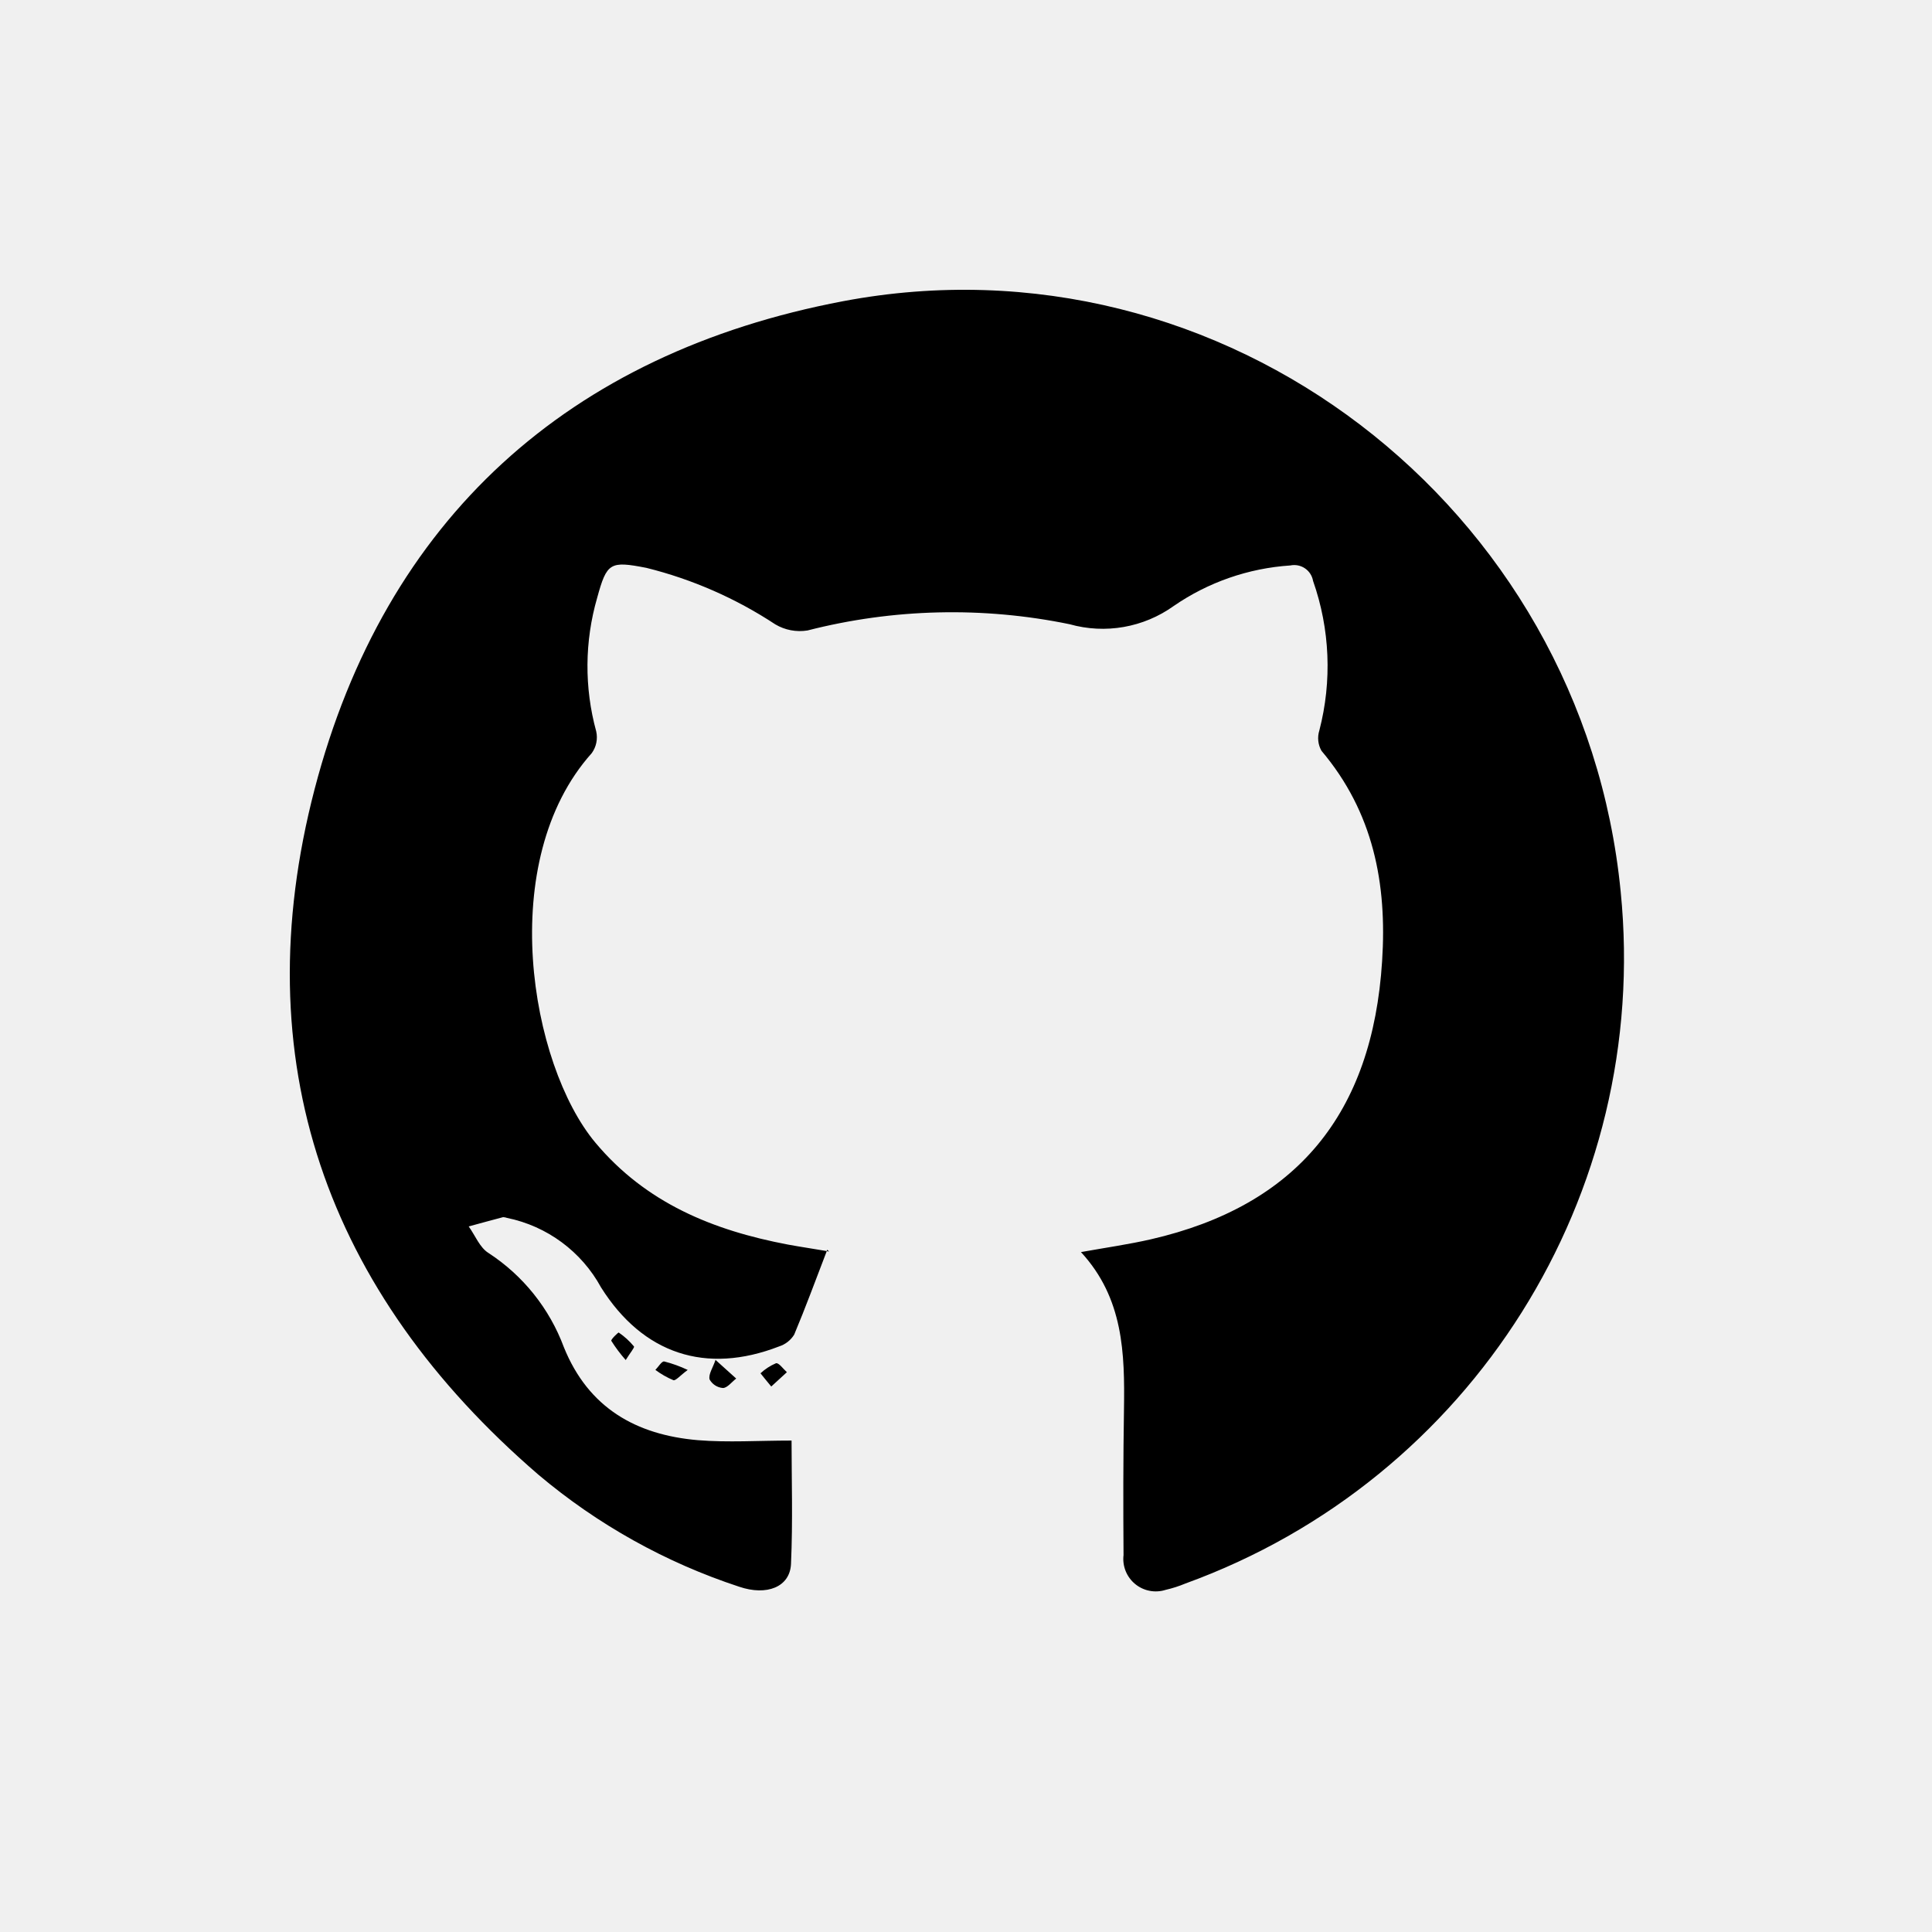
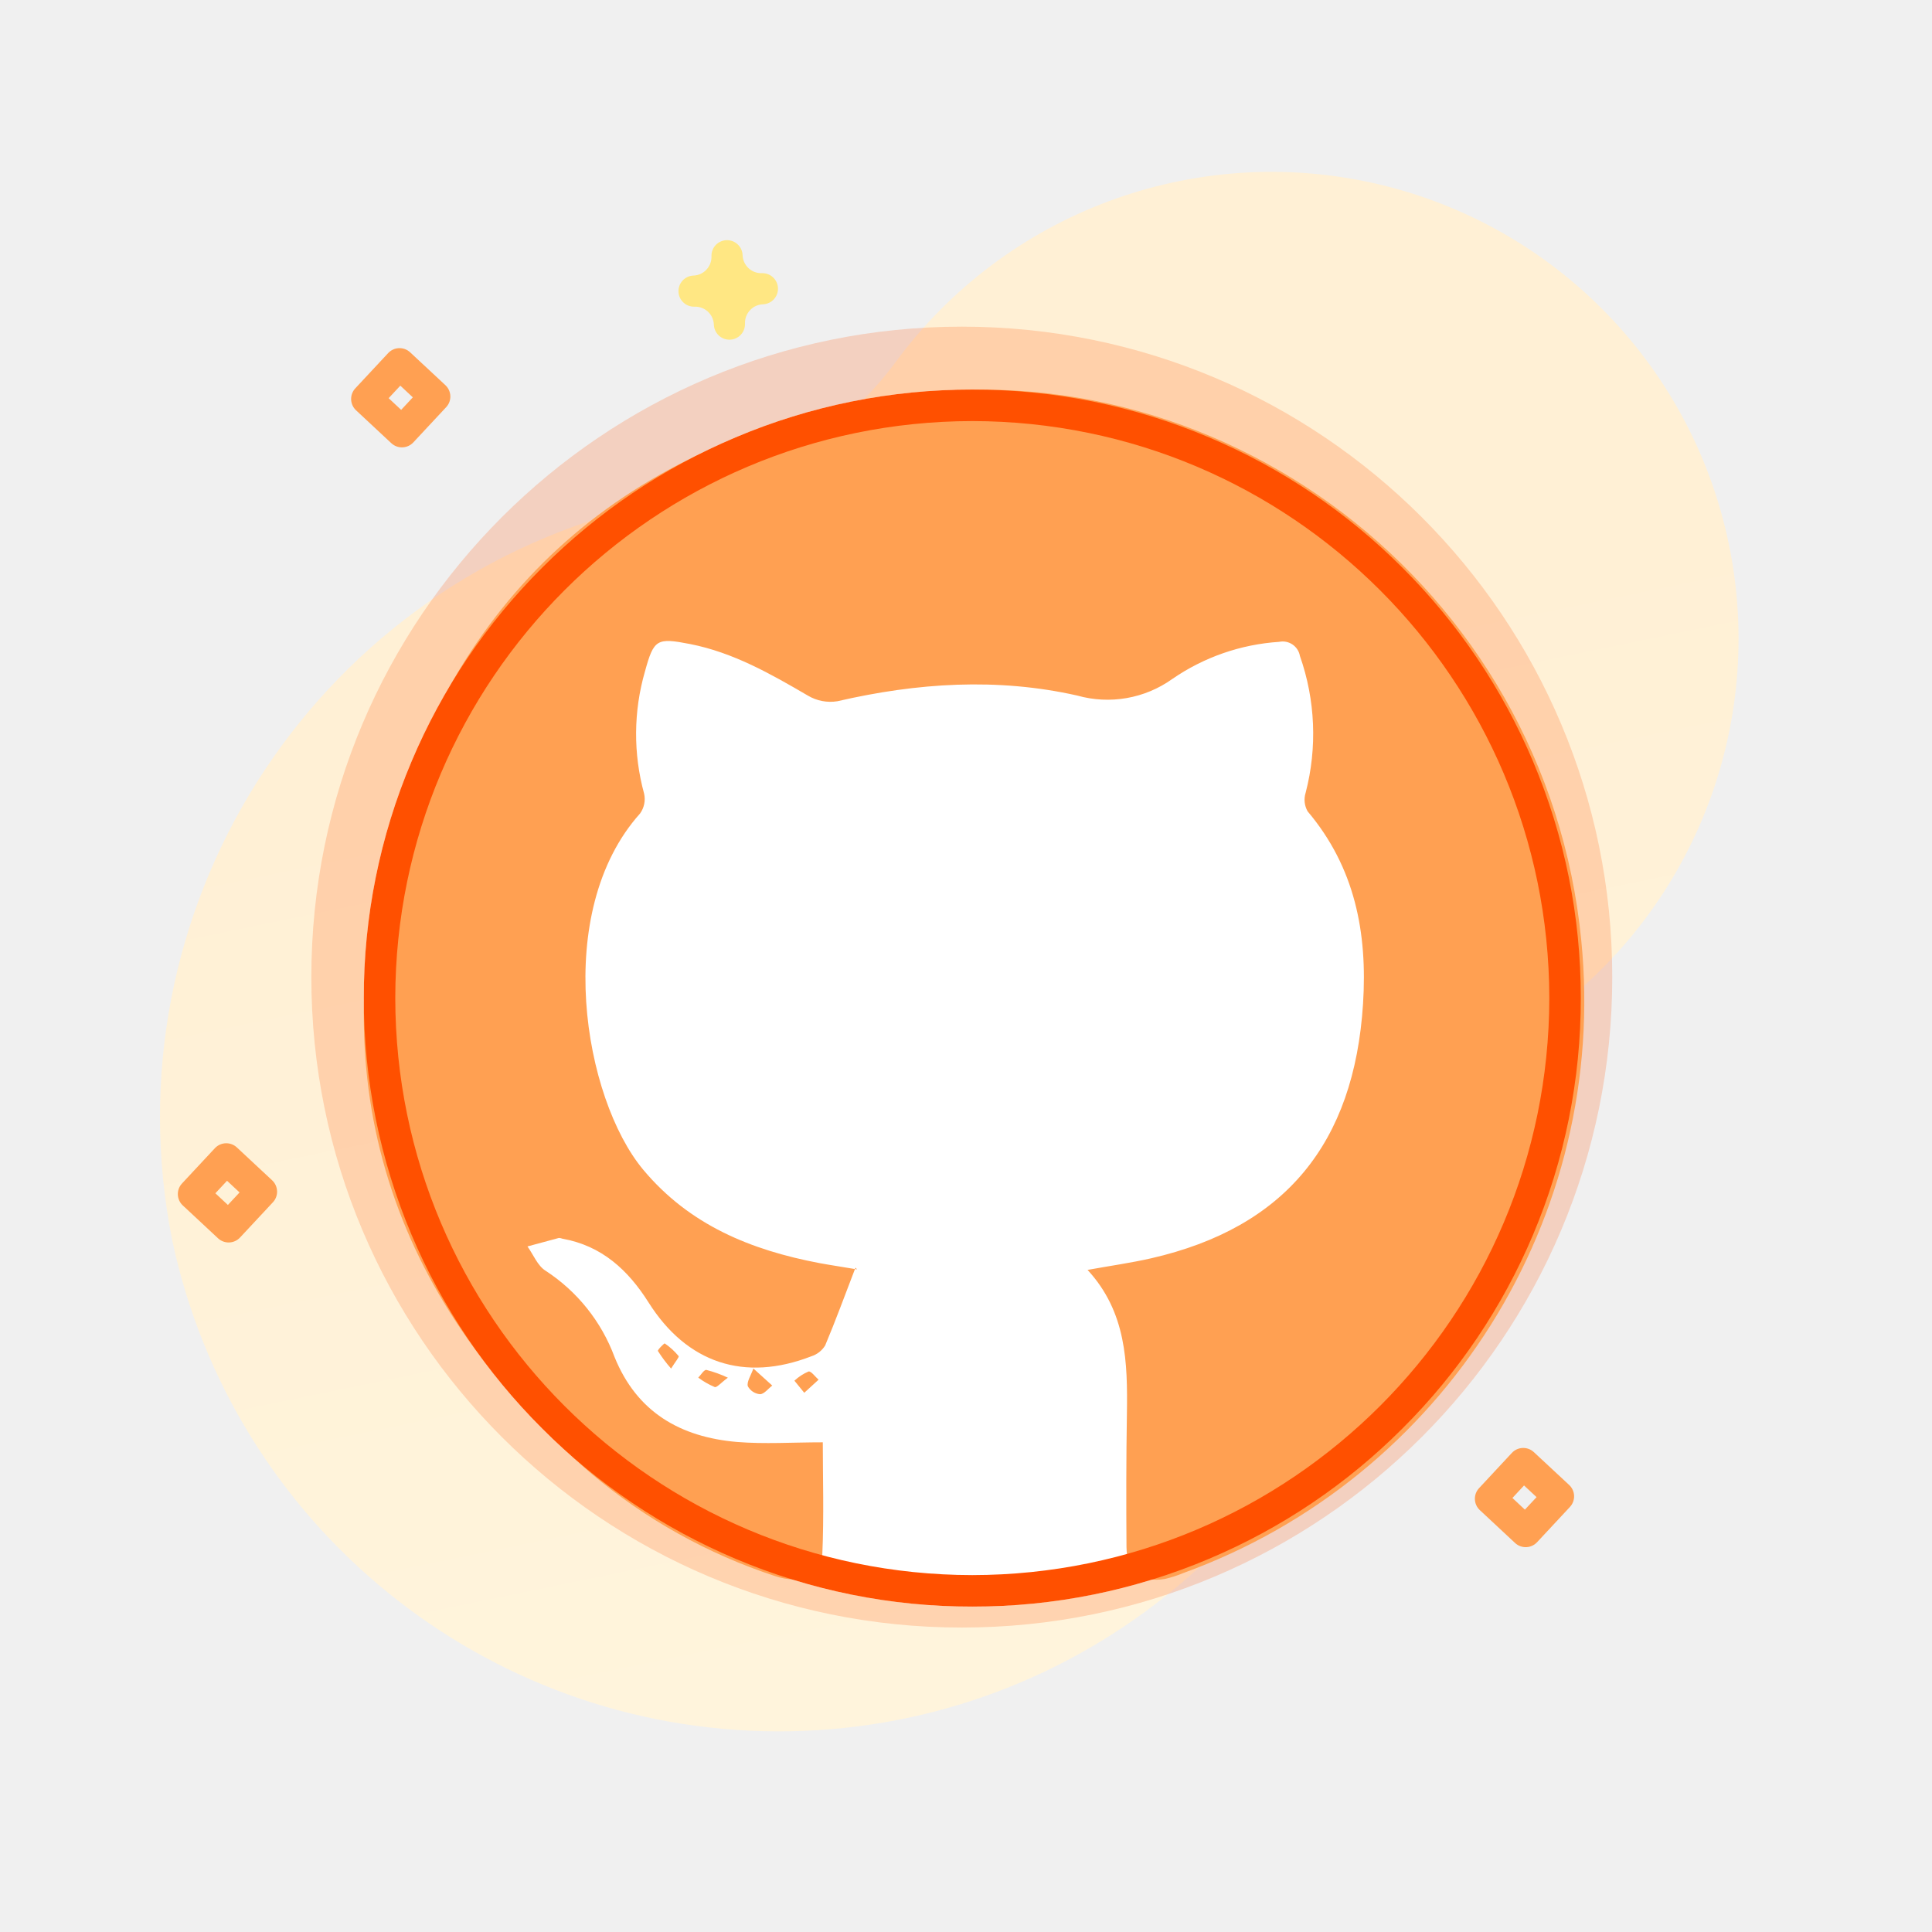
- <svg xmlns="http://www.w3.org/2000/svg" version="1.1" id="github-logo" class="icon" width="100" height="100" viewBox="-15 -15 100 100">
-   <g id="github" transform="translate(69 -11.438)">
-     <path id="Path_130" d="M46.357,67.4a6.325,6.325,0,0,1-1.021.328,1.68,1.68,0,0,1-2.182-1.8c-.018-2.516-.018-5.029.023-7.545.043-2.894-.023-5.75-2.227-8.137,1.31-.235,2.475-.4,3.615-.661,7.551-1.734,11.473-6.5,11.973-14.4C56.8,31.162,56.078,27.47,53.4,24.3a1.323,1.323,0,0,1-.111-1.054,13.265,13.265,0,0,0-.325-7.74.989.989,0,0,0-1.177-.8,12.025,12.025,0,0,0-6.039,2.1,6.311,6.311,0,0,1-5.384.942,30.161,30.161,0,0,0-13.569.323,2.487,2.487,0,0,1-1.664-.315,21.59,21.59,0,0,0-6.671-2.925c-1.887-.368-2.051-.274-2.551,1.55a12.756,12.756,0,0,0-.049,6.913,1.4,1.4,0,0,1-.229,1.124c-5,5.578-3.189,16.118.18,20.156,2.62,3.136,6.1,4.548,9.963,5.281.675.125,1.345.221,2.02.338-.579,1.505-1.1,2.927-1.687,4.325a1.425,1.425,0,0,1-.78.61c-3.789,1.47-7.046.389-9.215-3.05a7.178,7.178,0,0,0-4.864-3.6.683.683,0,0,0-.207-.041c-.6.156-1.187.321-1.781.481.334.465.571,1.091,1.019,1.371a9.96,9.96,0,0,1,3.908,4.884c1.269,3.136,3.732,4.534,6.933,4.808,1.562.127,3.14.02,4.851.02,0,1.947.07,4.17-.029,6.384-.051,1.193-1.249,1.67-2.684,1.181a31.213,31.213,0,0,1-10.384-5.793C1.869,52.293-2.373,40.308,1.285,26.28,4.931,12.3,14.435,3.719,28.645,1.027c19.663-3.719,38.29,10.6,40.241,30.561A34.45,34.45,0,0,1,46.357,67.4ZM27.82,50.123l-.031.074.108.018C27.924,50.216,27.947,50.265,27.82,50.123Zm-8.9,6.219a4.425,4.425,0,0,0,.933.534c.121.039.346-.237.743-.53a6.724,6.724,0,0,0-1.218-.44C19.249,55.89,19.076,56.189,18.924,56.342Zm2.8.481a.868.868,0,0,0,.694.458c.233,0,.459-.313.692-.489-.211-.194-.422-.381-1.071-.966C21.9,56.232,21.667,56.561,21.726,56.823ZM25.163,56a2.753,2.753,0,0,0-.8.52c.154.2.309.377.557.684.342-.313.575-.53.809-.741C25.536,56.289,25.308,55.961,25.163,56Zm-8.521-1.159a7.713,7.713,0,0,0,.745.993c.225-.368.469-.649.426-.706a3.776,3.776,0,0,0-.788-.718C17.006,54.391,16.609,54.77,16.642,54.836Z" transform="translate(-69 11)" />
+ <svg xmlns="http://www.w3.org/2000/svg" id="github" class="icon" width="100" height="100" viewBox="0 0 184.155 167.949">
+   <defs>
+     <linearGradient id="linear-gradient" x1="0.292" y1="0.5" x2="2.192" y2="0.5" gradientUnits="objectBoundingBox">
+       <stop offset="0" stop-color="#fff0d5" />
+       <stop offset="0.001" stop-color="#fff0d5" />
+       <stop offset="0.511" stop-color="#fff6df" />
+       <stop offset="1" stop-color="#ff5000" stop-opacity="0.294" />
+     </linearGradient>
+   </defs>
+   <g transform="translate(-753.323 -77.967)">
+     <path d="M119.635,27.742A44.506,44.506,0,1,0,45.192,74.128a33.775,33.775,0,0,1,8.389,23.677q-.058,1.729-.016,3.483a59.939,59.939,0,0,0,59.143,57.664A59.133,59.133,0,0,0,137.145,45.986a34.15,34.15,0,0,1-17.51-18.244Z" transform="matrix(0.208, 0.978, -0.978, 0.208, 901.753, 44.809)" fill="url(#linear-gradient)" />
+     <circle cx="62" cy="62" r="62" transform="translate(783 101)" fill="#ff5000" opacity="0.2" />
+     <path d="M426.315,170.61a1.484,1.484,0,0,1-1.484-1.484,1.78,1.78,0,0,0-1.778-1.778,1.484,1.484,0,1,1,0-2.969,1.78,1.78,0,0,0,1.778-1.778,1.484,1.484,0,1,1,2.969,0,1.781,1.781,0,0,0,1.778,1.778,1.484,1.484,0,0,1,0,2.969,1.781,1.781,0,0,0-1.778,1.778,1.484,1.484,0,0,1-1.484,1.484Z" transform="matrix(-0.035, -0.999, 0.999, -0.035, 671.96, 529.194)" fill="#ffe783" />
+     <path d="M70.611,423.485a1.485,1.485,0,0,1-1.047-.434L66.311,419.8a1.484,1.484,0,0,1,0-2.095l3.252-3.252a1.484,1.484,0,0,1,2.095,0L74.91,417.7a1.484,1.484,0,0,1,0,2.095l-3.252,3.259A1.485,1.485,0,0,1,70.611,423.485Zm-1.154-4.735,1.154,1.154,1.154-1.154L70.611,417.6Z" transform="matrix(-0.035, -0.999, 0.999, -0.035, 482.773, 297.805)" fill="#ffa052" />
+     <path d="M396.921,114.711a1.475,1.475,0,0,1-1.047-.434l-3.252-3.252a1.484,1.484,0,0,1,0-2.095l3.252-3.252a1.484,1.484,0,0,1,2.095,0l3.252,3.252a1.484,1.484,0,0,1,0,2.095l-3.252,3.252a1.484,1.484,0,0,1-1.047.434Zm-1.155-4.733,1.155,1.154,1.154-1.154-1.154-1.154Z" transform="matrix(-0.035, -0.999, 0.999, -0.035, 695.545, 508.151)" fill="#ffa052" />
+     <path d="M142.881,49.889a1.484,1.484,0,0,1-1.047-.434L138.581,46.2a1.484,1.484,0,0,1,0-2.095l3.252-3.252a1.484,1.484,0,0,1,2.095,0l3.252,3.252a1.484,1.484,0,0,1,0,2.095l-3.252,3.252a1.475,1.475,0,0,1-1.047.434Zm-1.154-4.735,1.154,1.154,1.154-1.154L142.881,44Z" transform="matrix(-0.035, -0.999, 0.999, -0.035, 734.897, 327.884)" fill="#ffa052" />
+     <circle cx="58" cy="58" r="58" transform="translate(788 107)" fill="#fff" />
+     <g transform="translate(788 106.562)">
+       <path d="M78.093,113.249a10.654,10.654,0,0,1-1.719.553c-2.233.4-3.663-.754-3.676-3.037-.03-4.239-.03-8.471.04-12.71.072-4.875-.04-9.687-3.751-13.708,2.207-.4,4.17-.672,6.09-1.113C87.8,80.313,94.4,72.29,95.246,58.974c.431-6.778-.777-13-5.283-18.336a2.229,2.229,0,0,1-.188-1.775,22.347,22.347,0,0,0-.547-13.04,1.666,1.666,0,0,0-1.983-1.341,20.257,20.257,0,0,0-10.174,3.534A10.631,10.631,0,0,1,68,29.6c-7.608-1.716-15.266-1.215-22.858.543a4.19,4.19,0,0,1-2.8-.53C38.776,27.529,35.213,25.5,31.1,24.69c-3.178-.619-3.455-.461-4.3,2.612a21.488,21.488,0,0,0-.082,11.646,2.357,2.357,0,0,1-.385,1.894c-8.422,9.4-5.372,27.153.3,33.954,4.413,5.283,10.276,7.661,16.784,8.9,1.136.211,2.266.372,3.4.57-.975,2.536-1.851,4.931-2.842,7.286a2.4,2.4,0,0,1-1.314,1.028c-6.383,2.477-11.87.655-15.523-5.138-1.953-3.089-4.46-5.4-8.195-6.067A1.151,1.151,0,0,0,18.6,81.3c-1,.263-2,.54-3,.81.563.784.962,1.838,1.716,2.309A16.778,16.778,0,0,1,23.9,92.648c2.138,5.283,6.288,7.638,11.679,8.1,2.632.214,5.29.033,8.172.033,0,3.28.119,7.025-.049,10.754-.086,2.009-2.1,2.813-4.522,1.989a52.582,52.582,0,0,1-17.493-9.759C3.149,87.793-4,67.6,2.164,43.971,8.307,20.415,24.317,5.966,48.255,1.43c33.124-6.265,64.5,17.858,67.79,51.483A58.034,58.034,0,0,1,78.093,113.249ZM46.866,84.137l-.053.125.181.03C47.04,84.3,47.08,84.377,46.866,84.137ZM31.879,94.614a7.454,7.454,0,0,0,1.571.9c.2.066.583-.4,1.252-.893a11.327,11.327,0,0,0-2.052-.741C32.426,93.853,32.136,94.357,31.879,94.614Zm4.72.81a1.462,1.462,0,0,0,1.169.771c.392-.007.774-.527,1.166-.823-.356-.326-.711-.642-1.8-1.627C36.892,94.43,36.5,94.983,36.6,95.424Zm5.79-1.393a4.638,4.638,0,0,0-1.344.876c.26.329.52.636.939,1.153.576-.527.968-.893,1.364-1.248C43.019,94.525,42.633,93.972,42.389,94.031ZM28.036,92.078a12.994,12.994,0,0,0,1.255,1.673c.379-.619.79-1.093.718-1.189a6.362,6.362,0,0,0-1.327-1.209C28.648,91.327,27.98,91.966,28.036,92.078Z" transform="translate(0 0)" fill="#ffa052" />
+     </g>
+     <path d="M-2930,2274a57.64,57.64,0,0,1-22.577-4.558,57.813,57.813,0,0,1-18.436-12.43,57.813,57.813,0,0,1-12.43-18.436A57.64,57.64,0,0,1-2988,2216a57.636,57.636,0,0,1,4.558-22.576,57.811,57.811,0,0,1,12.43-18.436,57.813,57.813,0,0,1,18.436-12.43A57.64,57.64,0,0,1-2930,2158a57.636,57.636,0,0,1,22.576,4.558,57.811,57.811,0,0,1,18.436,12.43,57.811,57.811,0,0,1,12.43,18.436A57.636,57.636,0,0,1-2872,2216a57.64,57.64,0,0,1-4.558,22.577,57.813,57.813,0,0,1-12.43,18.436,57.811,57.811,0,0,1-18.436,12.43A57.636,57.636,0,0,1-2930,2274Zm0-113a55.063,55.063,0,0,0-55,55,55.063,55.063,0,0,0,55,55,55.062,55.062,0,0,0,55-55A55.062,55.062,0,0,0-2930,2161Z" transform="translate(3776 -2051)" fill="#ff5000" />
  </g>
</svg>
